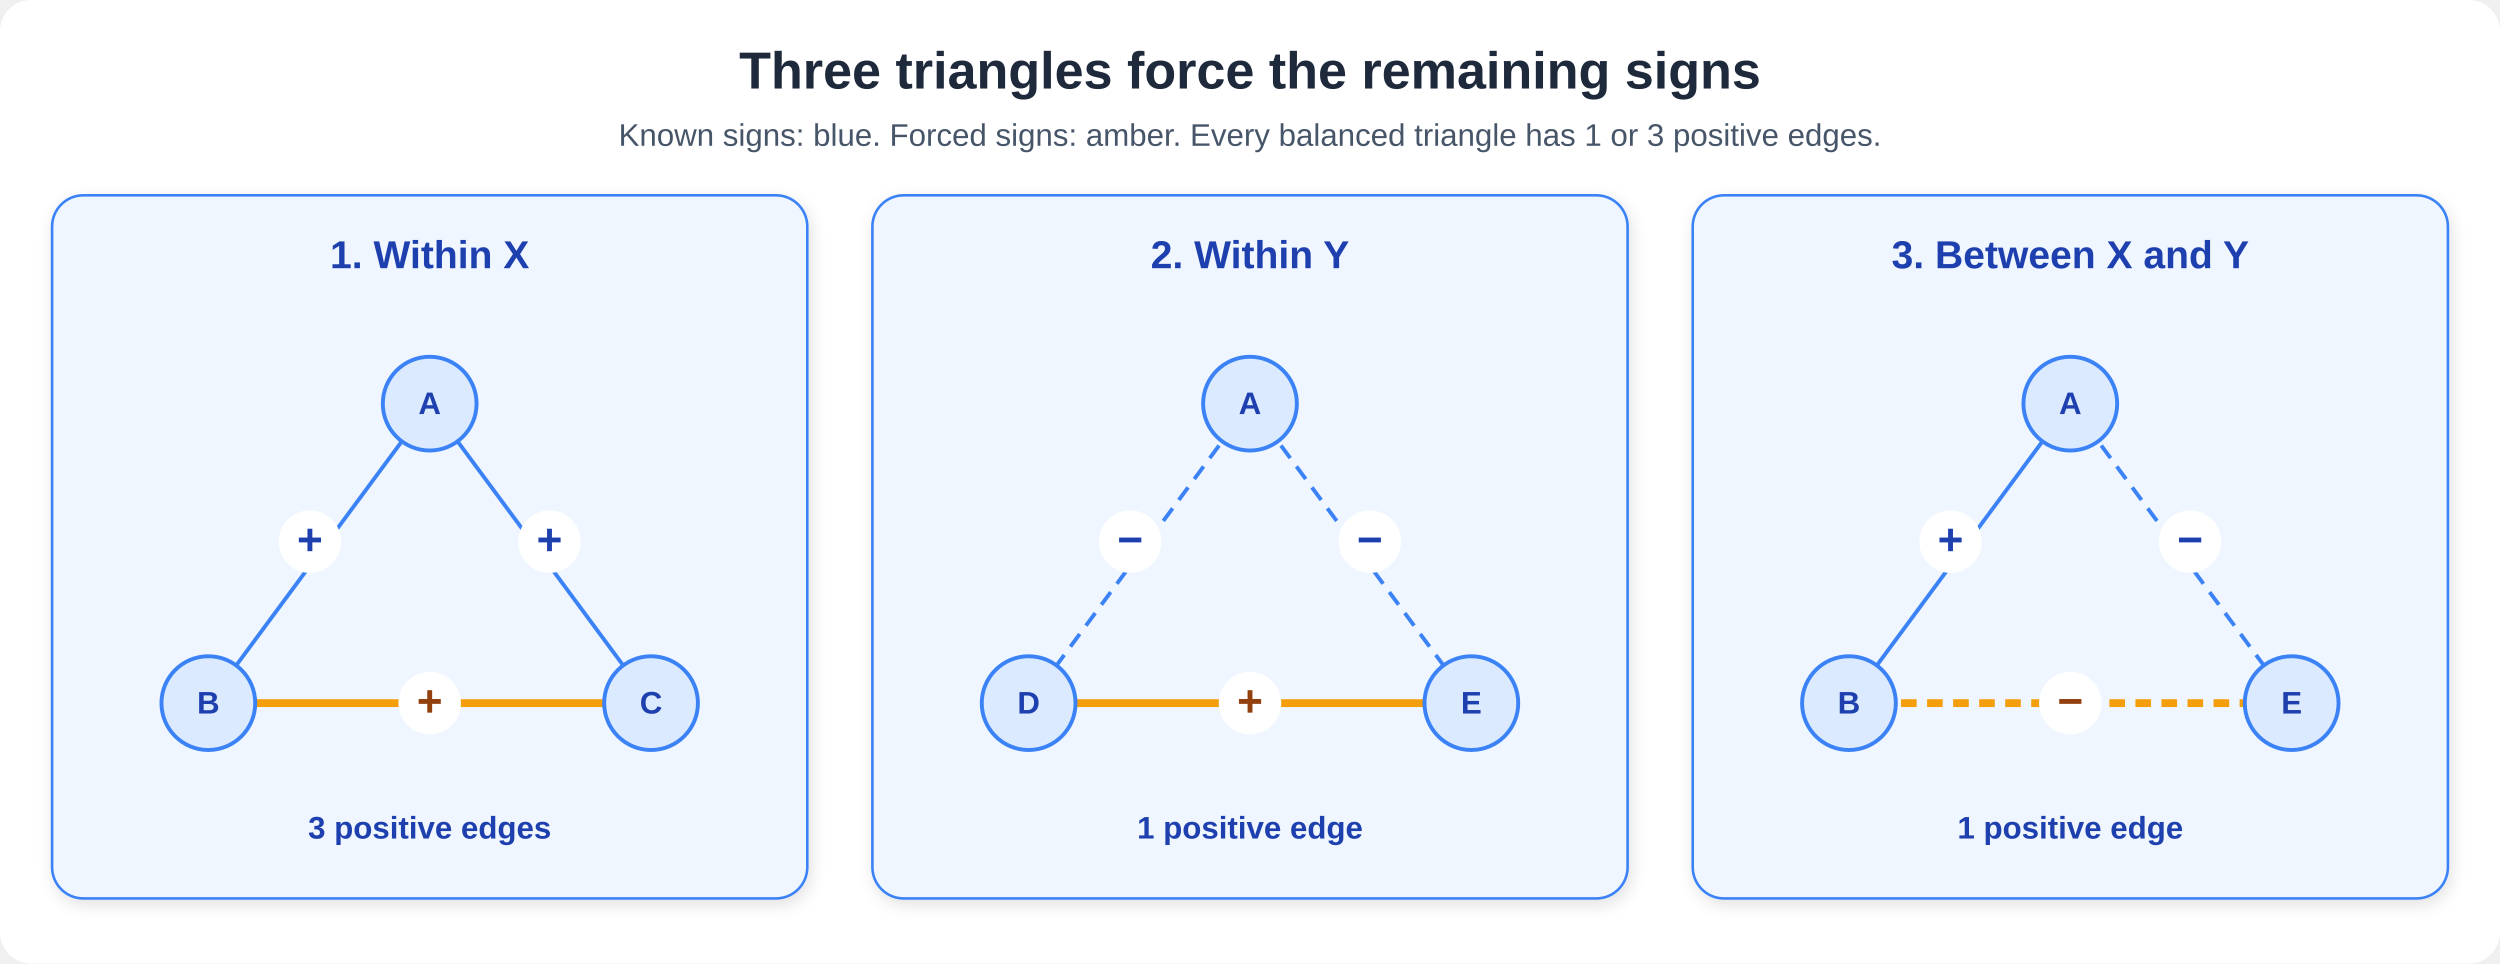
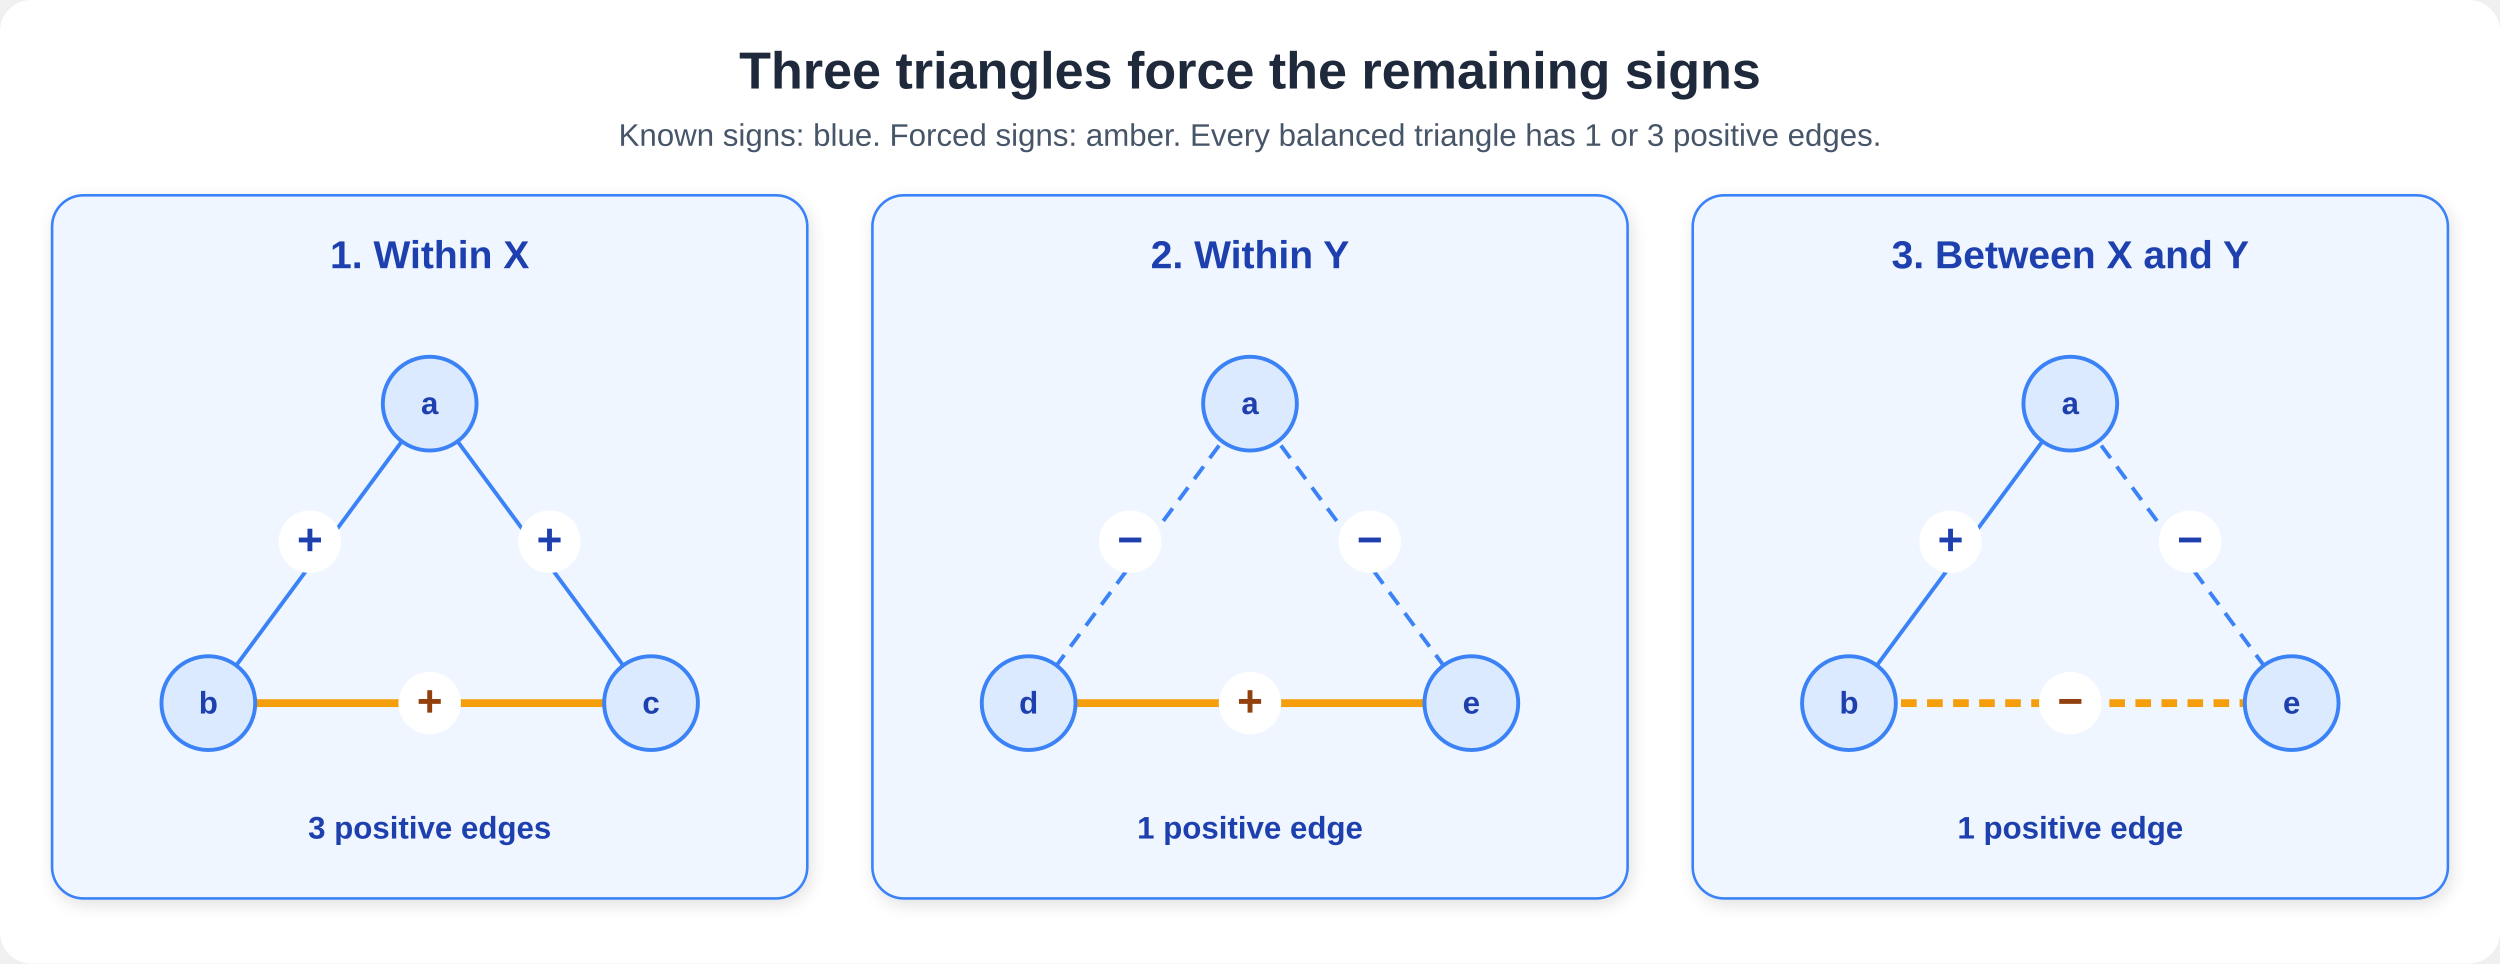
<svg xmlns="http://www.w3.org/2000/svg" viewBox="0 0 960 370" role="img" aria-labelledby="title desc" font-family="'Segoe UI', 'Helvetica Neue', Arial, sans-serif">
  <defs>
    <filter id="shadow" x="-4%" y="-4%" width="108%" height="108%">
      <feDropShadow dx="1" dy="2" stdDeviation="3" flood-opacity="0.12" />
    </filter>
  </defs>
  <rect width="960" height="370" rx="12" fill="#FFFFFF" />
  <text x="480" y="34" text-anchor="middle" font-size="20" font-weight="700" fill="#1E293B">Three triangles force the remaining signs</text>
  <text x="480" y="56" text-anchor="middle" font-size="12" font-weight="400" fill="#475569">Known signs: blue. Forced signs: amber. Every balanced triangle has 1 or 3 positive edges.</text>
  <g transform="translate(20,75)">
    <rect width="290" height="270" rx="12" fill="#EFF6FF" stroke="#3B82F6" filter="url(#shadow)" />
    <text x="145" y="28" text-anchor="middle" font-size="15" font-weight="600" fill="#1E40AF">1. Within X</text>
    <line x1="145" y1="80" x2="60" y2="195" stroke="#3B82F6" stroke-width="1.5" />
    <circle cx="99" cy="133" r="12" fill="#FFFFFF" />
    <text x="99" y="138" text-anchor="middle" font-size="17" font-weight="700" fill="#1E40AF">+</text>
    <line x1="145" y1="80" x2="230" y2="195" stroke="#3B82F6" stroke-width="1.5" />
    <circle cx="191" cy="133" r="12" fill="#FFFFFF" />
    <text x="191" y="138" text-anchor="middle" font-size="17" font-weight="700" fill="#1E40AF">+</text>
    <line x1="60" y1="195" x2="230" y2="195" stroke="#F59E0B" stroke-width="3" />
    <circle cx="145" cy="195" r="12" fill="#FFFFFF" />
    <text x="145" y="200" text-anchor="middle" font-size="17" font-weight="700" fill="#92400E">+</text>
    <circle cx="145" cy="80" r="18" fill="#DBEAFE" stroke="#3B82F6" stroke-width="1.5" />
-     <text x="145" y="84" text-anchor="middle" font-size="12" font-weight="600" fill="#1E40AF">A</text>
+     <text x="145" y="84" text-anchor="middle" font-size="12" font-weight="600" fill="#1E40AF">a</text>
    <circle cx="60" cy="195" r="18" fill="#DBEAFE" stroke="#3B82F6" stroke-width="1.5" />
-     <text x="60" y="199" text-anchor="middle" font-size="12" font-weight="600" fill="#1E40AF">B</text>
+     <text x="60" y="199" text-anchor="middle" font-size="12" font-weight="600" fill="#1E40AF">b</text>
    <circle cx="230" cy="195" r="18" fill="#DBEAFE" stroke="#3B82F6" stroke-width="1.5" />
-     <text x="230" y="199" text-anchor="middle" font-size="12" font-weight="600" fill="#1E40AF">C</text>
+     <text x="230" y="199" text-anchor="middle" font-size="12" font-weight="600" fill="#1E40AF">c</text>
    <text x="145" y="247" text-anchor="middle" font-size="12" font-weight="600" fill="#1E40AF">3 positive edges</text>
  </g>
  <g transform="translate(335,75)">
    <rect width="290" height="270" rx="12" fill="#EFF6FF" stroke="#3B82F6" filter="url(#shadow)" />
    <text x="145" y="28" text-anchor="middle" font-size="15" font-weight="600" fill="#1E40AF">2. Within Y</text>
    <line x1="145" y1="80" x2="60" y2="195" stroke="#3B82F6" stroke-width="1.5" stroke-dasharray="6,4" />
    <circle cx="99" cy="133" r="12" fill="#FFFFFF" />
    <text x="99" y="138" text-anchor="middle" font-size="17" font-weight="700" fill="#1E40AF">−</text>
    <line x1="145" y1="80" x2="230" y2="195" stroke="#3B82F6" stroke-width="1.5" stroke-dasharray="6,4" />
    <circle cx="191" cy="133" r="12" fill="#FFFFFF" />
    <text x="191" y="138" text-anchor="middle" font-size="17" font-weight="700" fill="#1E40AF">−</text>
    <line x1="60" y1="195" x2="230" y2="195" stroke="#F59E0B" stroke-width="3" />
    <circle cx="145" cy="195" r="12" fill="#FFFFFF" />
    <text x="145" y="200" text-anchor="middle" font-size="17" font-weight="700" fill="#92400E">+</text>
    <circle cx="145" cy="80" r="18" fill="#DBEAFE" stroke="#3B82F6" stroke-width="1.5" />
-     <text x="145" y="84" text-anchor="middle" font-size="12" font-weight="600" fill="#1E40AF">A</text>
+     <text x="145" y="84" text-anchor="middle" font-size="12" font-weight="600" fill="#1E40AF">a</text>
    <circle cx="60" cy="195" r="18" fill="#DBEAFE" stroke="#3B82F6" stroke-width="1.5" />
-     <text x="60" y="199" text-anchor="middle" font-size="12" font-weight="600" fill="#1E40AF">D</text>
+     <text x="60" y="199" text-anchor="middle" font-size="12" font-weight="600" fill="#1E40AF">d</text>
    <circle cx="230" cy="195" r="18" fill="#DBEAFE" stroke="#3B82F6" stroke-width="1.5" />
-     <text x="230" y="199" text-anchor="middle" font-size="12" font-weight="600" fill="#1E40AF">E</text>
+     <text x="230" y="199" text-anchor="middle" font-size="12" font-weight="600" fill="#1E40AF">e</text>
    <text x="145" y="247" text-anchor="middle" font-size="12" font-weight="600" fill="#1E40AF">1 positive edge</text>
  </g>
  <g transform="translate(650,75)">
    <rect width="290" height="270" rx="12" fill="#EFF6FF" stroke="#3B82F6" filter="url(#shadow)" />
    <text x="145" y="28" text-anchor="middle" font-size="15" font-weight="600" fill="#1E40AF">3. Between X and Y</text>
    <line x1="145" y1="80" x2="60" y2="195" stroke="#3B82F6" stroke-width="1.5" />
    <circle cx="99" cy="133" r="12" fill="#FFFFFF" />
    <text x="99" y="138" text-anchor="middle" font-size="17" font-weight="700" fill="#1E40AF">+</text>
    <line x1="145" y1="80" x2="230" y2="195" stroke="#3B82F6" stroke-width="1.5" stroke-dasharray="6,4" />
    <circle cx="191" cy="133" r="12" fill="#FFFFFF" />
    <text x="191" y="138" text-anchor="middle" font-size="17" font-weight="700" fill="#1E40AF">−</text>
    <line x1="60" y1="195" x2="230" y2="195" stroke="#F59E0B" stroke-width="3" stroke-dasharray="6,4" />
    <circle cx="145" cy="195" r="12" fill="#FFFFFF" />
    <text x="145" y="200" text-anchor="middle" font-size="17" font-weight="700" fill="#92400E">−</text>
    <circle cx="145" cy="80" r="18" fill="#DBEAFE" stroke="#3B82F6" stroke-width="1.5" />
-     <text x="145" y="84" text-anchor="middle" font-size="12" font-weight="600" fill="#1E40AF">A</text>
+     <text x="145" y="84" text-anchor="middle" font-size="12" font-weight="600" fill="#1E40AF">a</text>
    <circle cx="60" cy="195" r="18" fill="#DBEAFE" stroke="#3B82F6" stroke-width="1.5" />
-     <text x="60" y="199" text-anchor="middle" font-size="12" font-weight="600" fill="#1E40AF">B</text>
+     <text x="60" y="199" text-anchor="middle" font-size="12" font-weight="600" fill="#1E40AF">b</text>
    <circle cx="230" cy="195" r="18" fill="#DBEAFE" stroke="#3B82F6" stroke-width="1.5" />
-     <text x="230" y="199" text-anchor="middle" font-size="12" font-weight="600" fill="#1E40AF">E</text>
+     <text x="230" y="199" text-anchor="middle" font-size="12" font-weight="600" fill="#1E40AF">e</text>
    <text x="145" y="247" text-anchor="middle" font-size="12" font-weight="600" fill="#1E40AF">1 positive edge</text>
  </g>
</svg>
